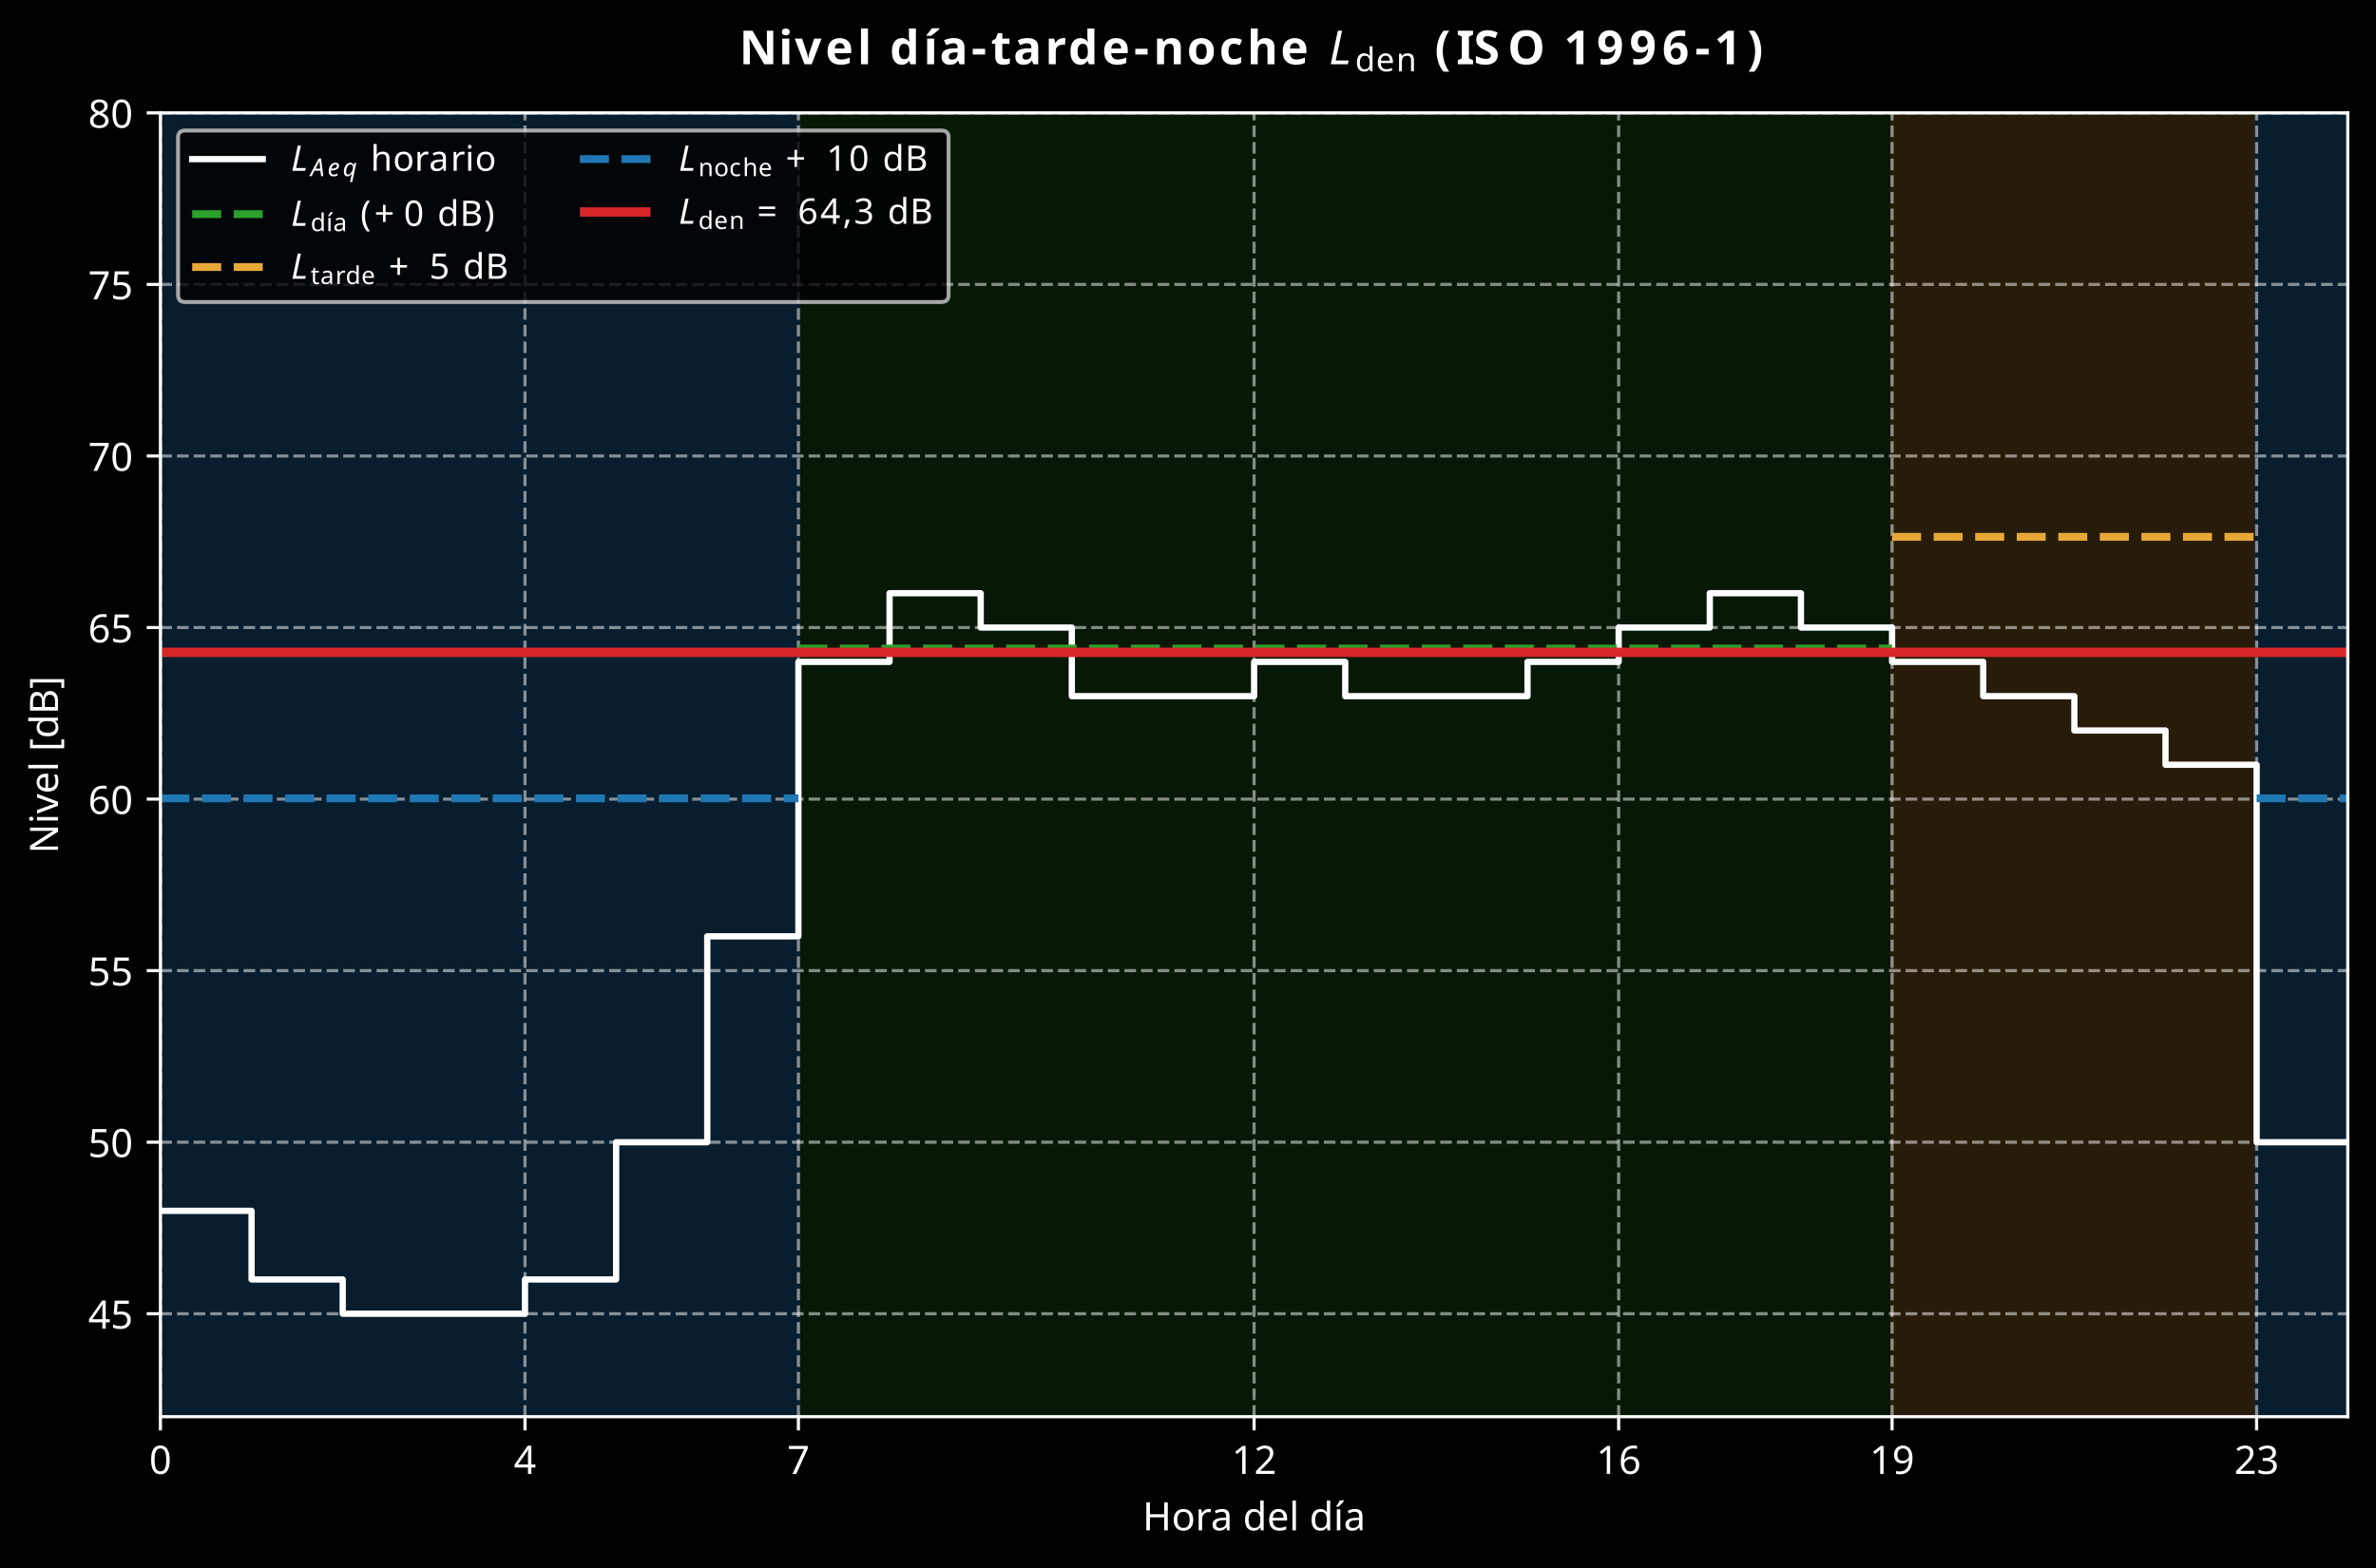
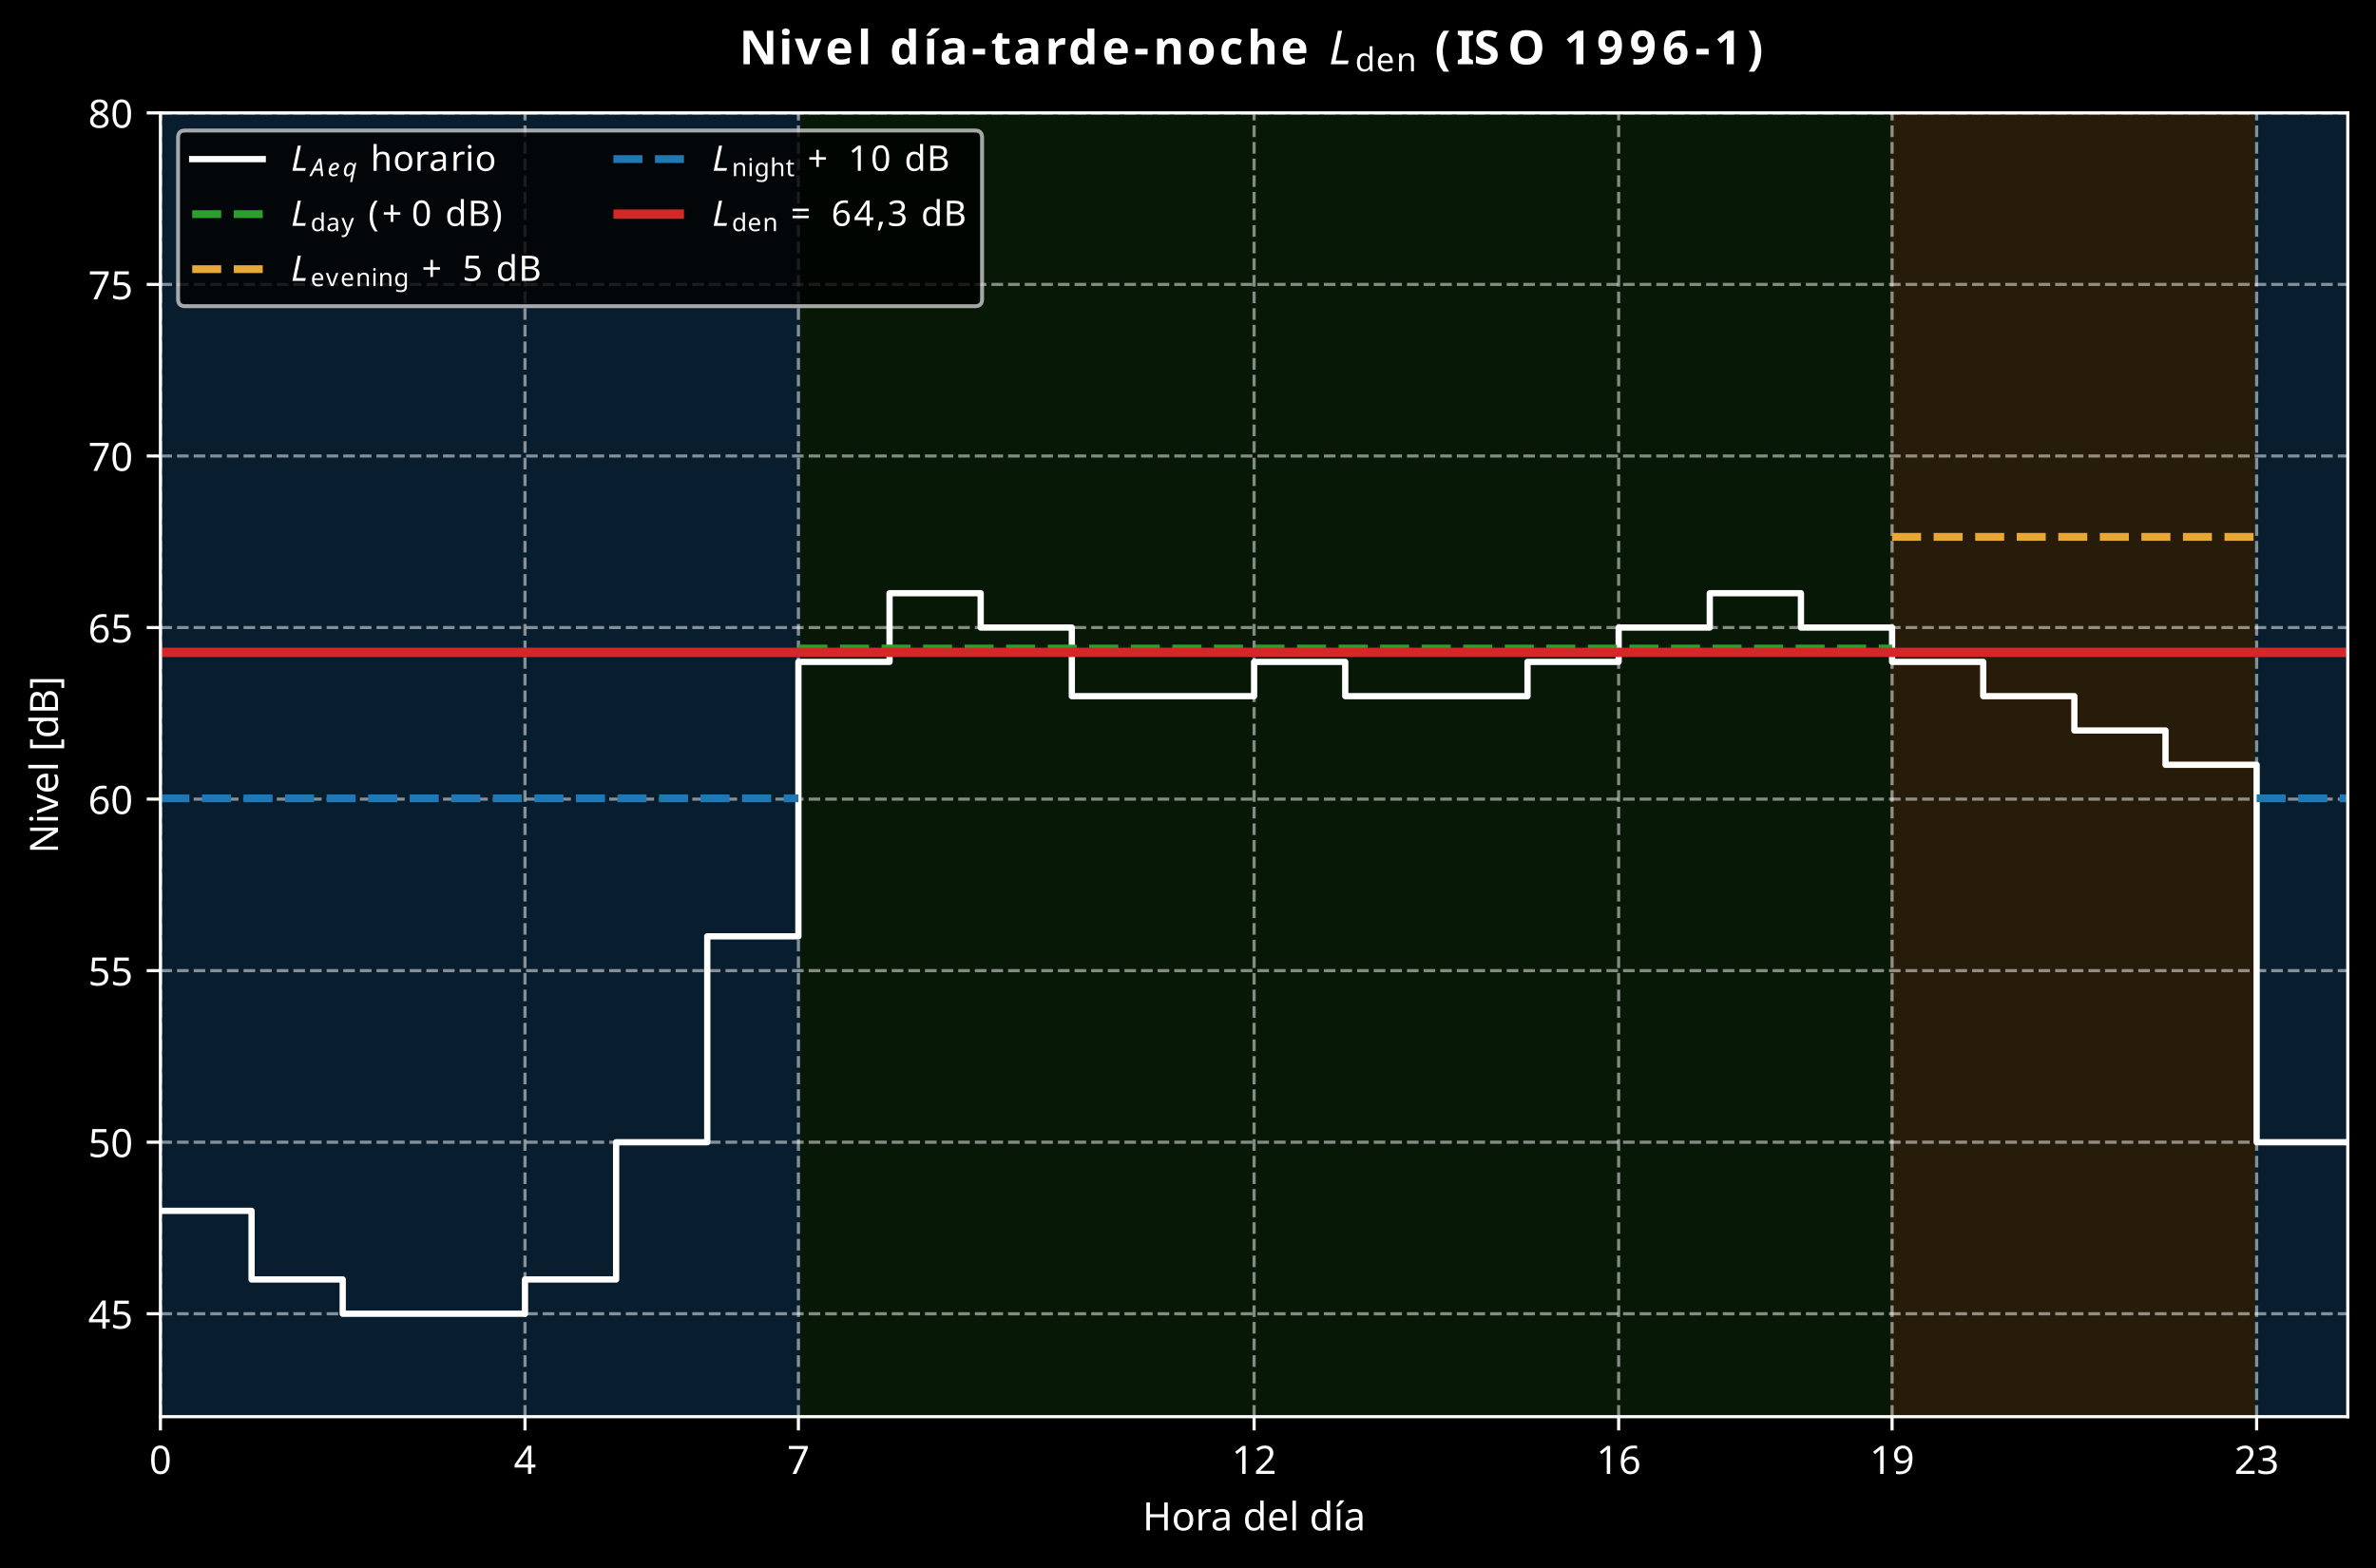
<svg xmlns="http://www.w3.org/2000/svg" xmlns:xlink="http://www.w3.org/1999/xlink" width="606.126pt" height="400.041pt" viewBox="0 0 606.126 400.041" version="1.1">
  <defs>
    <style type="text/css">*{stroke-linejoin: round; stroke-linecap: butt}</style>
  </defs>
  <g id="figure_1">
    <g id="patch_1">
      <path d="M 0 400.041  L 606.126 400.041  L 606.126 0  L 0 0  z " />
    </g>
    <g id="axes_1">
      <g id="patch_2">
        <path d="M 40.926 361.44  L 598.926 361.44  L 598.926 28.8  L 40.926 28.8  z " />
      </g>
      <g id="patch_3">
        <path d="M 203.676 361.44  L 482.676 361.44  L 482.676 28.8  L 203.676 28.8  z " clip-path="url(#p4482d9dd86)" style="fill: #071807; stroke: #071807; stroke-linejoin: miter" />
      </g>
      <g id="patch_4">
        <path d="M 482.676 361.44  L 575.676 361.44  L 575.676 28.8  L 482.676 28.8  z " clip-path="url(#p4482d9dd86)" style="fill: #271c09; stroke: #271c09; stroke-linejoin: miter" />
      </g>
      <g id="patch_5">
        <path d="M 575.676 361.44  L 598.926 361.44  L 598.926 28.8  L 575.676 28.8  z " clip-path="url(#p4482d9dd86)" style="fill: #081e2e; stroke: #081e2e; stroke-linejoin: miter" />
      </g>
      <g id="patch_6">
        <path d="M 40.926 361.44  L 203.676 361.44  L 203.676 28.8  L 40.926 28.8  z " clip-path="url(#p4482d9dd86)" style="fill: #081e2e; stroke: #081e2e; stroke-linejoin: miter" />
      </g>
      <g id="matplotlib.axis_1">
        <g id="xtick_1">
          <g id="line2d_1">
            <path d="M 40.926 361.44  L 40.926 28.8  " clip-path="url(#p4482d9dd86)" style="fill: none; stroke-dasharray: 2.96,1.28; stroke-dashoffset: 0; stroke: #ffffff; stroke-opacity: 0.5; stroke-width: 0.8" />
          </g>
          <g id="line2d_2">
            <defs>
              <path id="m8d14ee1197" d="M 0 0  L 0 3.5  " style="stroke: #ffffff; stroke-width: 0.8" />
            </defs>
            <g>
              <use xlink:href="#m8d14ee1197" x="40.926" y="361.44" style="fill: #ffffff; stroke: #ffffff; stroke-width: 0.8" />
            </g>
          </g>
          <g id="text_1">
            <text style="font-size: 10px; font-family: sans-serif; text-anchor: middle; fill: #ffffff" x="40.926" y="376.038" transform="rotate(-0 40.92578 376.0377)">0</text>
          </g>
        </g>
        <g id="xtick_2">
          <g id="line2d_3">
            <path d="M 133.926 361.44  L 133.926 28.8  " clip-path="url(#p4482d9dd86)" style="fill: none; stroke-dasharray: 2.96,1.28; stroke-dashoffset: 0; stroke: #ffffff; stroke-opacity: 0.5; stroke-width: 0.8" />
          </g>
          <g id="line2d_4">
            <g>
              <use xlink:href="#m8d14ee1197" x="133.926" y="361.44" style="fill: #ffffff; stroke: #ffffff; stroke-width: 0.8" />
            </g>
          </g>
          <g id="text_2">
            <text style="font-size: 10px; font-family: sans-serif; text-anchor: middle; fill: #ffffff" x="133.926" y="376.038" transform="rotate(-0 133.9258 376.0377)">4</text>
          </g>
        </g>
        <g id="xtick_3">
          <g id="line2d_5">
            <path d="M 203.676 361.44  L 203.676 28.8  " clip-path="url(#p4482d9dd86)" style="fill: none; stroke-dasharray: 2.96,1.28; stroke-dashoffset: 0; stroke: #ffffff; stroke-opacity: 0.5; stroke-width: 0.8" />
          </g>
          <g id="line2d_6">
            <g>
              <use xlink:href="#m8d14ee1197" x="203.676" y="361.44" style="fill: #ffffff; stroke: #ffffff; stroke-width: 0.8" />
            </g>
          </g>
          <g id="text_3">
            <text style="font-size: 10px; font-family: sans-serif; text-anchor: middle; fill: #ffffff" x="203.676" y="376.038" transform="rotate(-0 203.6758 376.0377)">7</text>
          </g>
        </g>
        <g id="xtick_4">
          <g id="line2d_7">
            <path d="M 319.926 361.44  L 319.926 28.8  " clip-path="url(#p4482d9dd86)" style="fill: none; stroke-dasharray: 2.96,1.28; stroke-dashoffset: 0; stroke: #ffffff; stroke-opacity: 0.5; stroke-width: 0.8" />
          </g>
          <g id="line2d_8">
            <g>
              <use xlink:href="#m8d14ee1197" x="319.926" y="361.44" style="fill: #ffffff; stroke: #ffffff; stroke-width: 0.8" />
            </g>
          </g>
          <g id="text_4">
            <text style="font-size: 10px; font-family: sans-serif; text-anchor: middle; fill: #ffffff" x="319.926" y="376.038" transform="rotate(-0 319.9258 376.0377)">12</text>
          </g>
        </g>
        <g id="xtick_5">
          <g id="line2d_9">
            <path d="M 412.926 361.44  L 412.926 28.8  " clip-path="url(#p4482d9dd86)" style="fill: none; stroke-dasharray: 2.96,1.28; stroke-dashoffset: 0; stroke: #ffffff; stroke-opacity: 0.5; stroke-width: 0.8" />
          </g>
          <g id="line2d_10">
            <g>
              <use xlink:href="#m8d14ee1197" x="412.926" y="361.44" style="fill: #ffffff; stroke: #ffffff; stroke-width: 0.8" />
            </g>
          </g>
          <g id="text_5">
            <text style="font-size: 10px; font-family: sans-serif; text-anchor: middle; fill: #ffffff" x="412.926" y="376.038" transform="rotate(-0 412.9258 376.0377)">16</text>
          </g>
        </g>
        <g id="xtick_6">
          <g id="line2d_11">
            <path d="M 482.676 361.44  L 482.676 28.8  " clip-path="url(#p4482d9dd86)" style="fill: none; stroke-dasharray: 2.96,1.28; stroke-dashoffset: 0; stroke: #ffffff; stroke-opacity: 0.5; stroke-width: 0.8" />
          </g>
          <g id="line2d_12">
            <g>
              <use xlink:href="#m8d14ee1197" x="482.676" y="361.44" style="fill: #ffffff; stroke: #ffffff; stroke-width: 0.8" />
            </g>
          </g>
          <g id="text_6">
            <text style="font-size: 10px; font-family: sans-serif; text-anchor: middle; fill: #ffffff" x="482.676" y="376.038" transform="rotate(-0 482.6758 376.0377)">19</text>
          </g>
        </g>
        <g id="xtick_7">
          <g id="line2d_13">
            <path d="M 575.676 361.44  L 575.676 28.8  " clip-path="url(#p4482d9dd86)" style="fill: none; stroke-dasharray: 2.96,1.28; stroke-dashoffset: 0; stroke: #ffffff; stroke-opacity: 0.5; stroke-width: 0.8" />
          </g>
          <g id="line2d_14">
            <g>
              <use xlink:href="#m8d14ee1197" x="575.676" y="361.44" style="fill: #ffffff; stroke: #ffffff; stroke-width: 0.8" />
            </g>
          </g>
          <g id="text_7">
            <text style="font-size: 10px; font-family: sans-serif; text-anchor: middle; fill: #ffffff" x="575.676" y="376.038" transform="rotate(-0 575.6758 376.0377)">23</text>
          </g>
        </g>
        <g id="text_8">
          <text style="font-size: 10px; font-family: sans-serif; text-anchor: middle; fill: #ffffff" x="319.926" y="390.438" transform="rotate(-0 319.9258 390.4384)">Hora del día</text>
        </g>
      </g>
      <g id="matplotlib.axis_2">
        <g id="ytick_1">
          <g id="line2d_15">
            <path d="M 40.926 335.179  L 598.926 335.179  " clip-path="url(#p4482d9dd86)" style="fill: none; stroke-dasharray: 2.96,1.28; stroke-dashoffset: 0; stroke: #ffffff; stroke-opacity: 0.5; stroke-width: 0.8" />
          </g>
          <g id="line2d_16">
            <defs>
              <path id="m5e07181663" d="M 0 0  L -3.5 0  " style="stroke: #ffffff; stroke-width: 0.8" />
            </defs>
            <g>
              <use xlink:href="#m5e07181663" x="40.926" y="335.179" style="fill: #ffffff; stroke: #ffffff; stroke-width: 0.8" />
            </g>
          </g>
          <g id="text_9">
            <text style="font-size: 10px; font-family: sans-serif; text-anchor: end; fill: #ffffff" x="33.926" y="338.978" transform="rotate(-0 33.92578 338.9778)">45</text>
          </g>
        </g>
        <g id="ytick_2">
          <g id="line2d_17">
            <path d="M 40.926 291.411  L 598.926 291.411  " clip-path="url(#p4482d9dd86)" style="fill: none; stroke-dasharray: 2.96,1.28; stroke-dashoffset: 0; stroke: #ffffff; stroke-opacity: 0.5; stroke-width: 0.8" />
          </g>
          <g id="line2d_18">
            <g>
              <use xlink:href="#m5e07181663" x="40.926" y="291.411" style="fill: #ffffff; stroke: #ffffff; stroke-width: 0.8" />
            </g>
          </g>
          <g id="text_10">
            <text style="font-size: 10px; font-family: sans-serif; text-anchor: end; fill: #ffffff" x="33.926" y="295.209" transform="rotate(-0 33.92578 295.2094)">50</text>
          </g>
        </g>
        <g id="ytick_3">
          <g id="line2d_19">
            <path d="M 40.926 247.642  L 598.926 247.642  " clip-path="url(#p4482d9dd86)" style="fill: none; stroke-dasharray: 2.96,1.28; stroke-dashoffset: 0; stroke: #ffffff; stroke-opacity: 0.5; stroke-width: 0.8" />
          </g>
          <g id="line2d_20">
            <g>
              <use xlink:href="#m5e07181663" x="40.926" y="247.642" style="fill: #ffffff; stroke: #ffffff; stroke-width: 0.8" />
            </g>
          </g>
          <g id="text_11">
            <text style="font-size: 10px; font-family: sans-serif; text-anchor: end; fill: #ffffff" x="33.926" y="251.441" transform="rotate(-0 33.92578 251.4409)">55</text>
          </g>
        </g>
        <g id="ytick_4">
          <g id="line2d_21">
            <path d="M 40.926 203.874  L 598.926 203.874  " clip-path="url(#p4482d9dd86)" style="fill: none; stroke-dasharray: 2.96,1.28; stroke-dashoffset: 0; stroke: #ffffff; stroke-opacity: 0.5; stroke-width: 0.8" />
          </g>
          <g id="line2d_22">
            <g>
              <use xlink:href="#m5e07181663" x="40.926" y="203.874" style="fill: #ffffff; stroke: #ffffff; stroke-width: 0.8" />
            </g>
          </g>
          <g id="text_12">
            <text style="font-size: 10px; font-family: sans-serif; text-anchor: end; fill: #ffffff" x="33.926" y="207.673" transform="rotate(-0 33.92578 207.6725)">60</text>
          </g>
        </g>
        <g id="ytick_5">
          <g id="line2d_23">
            <path d="M 40.926 160.105  L 598.926 160.105  " clip-path="url(#p4482d9dd86)" style="fill: none; stroke-dasharray: 2.96,1.28; stroke-dashoffset: 0; stroke: #ffffff; stroke-opacity: 0.5; stroke-width: 0.8" />
          </g>
          <g id="line2d_24">
            <g>
              <use xlink:href="#m5e07181663" x="40.926" y="160.105" style="fill: #ffffff; stroke: #ffffff; stroke-width: 0.8" />
            </g>
          </g>
          <g id="text_13">
            <text style="font-size: 10px; font-family: sans-serif; text-anchor: end; fill: #ffffff" x="33.926" y="163.904" transform="rotate(-0 33.92578 163.9041)">65</text>
          </g>
        </g>
        <g id="ytick_6">
          <g id="line2d_25">
            <path d="M 40.926 116.337  L 598.926 116.337  " clip-path="url(#p4482d9dd86)" style="fill: none; stroke-dasharray: 2.96,1.28; stroke-dashoffset: 0; stroke: #ffffff; stroke-opacity: 0.5; stroke-width: 0.8" />
          </g>
          <g id="line2d_26">
            <g>
              <use xlink:href="#m5e07181663" x="40.926" y="116.337" style="fill: #ffffff; stroke: #ffffff; stroke-width: 0.8" />
            </g>
          </g>
          <g id="text_14">
            <text style="font-size: 10px; font-family: sans-serif; text-anchor: end; fill: #ffffff" x="33.926" y="120.136" transform="rotate(-0 33.92578 120.1357)">70</text>
          </g>
        </g>
        <g id="ytick_7">
          <g id="line2d_27">
            <path d="M 40.926 72.568  L 598.926 72.568  " clip-path="url(#p4482d9dd86)" style="fill: none; stroke-dasharray: 2.96,1.28; stroke-dashoffset: 0; stroke: #ffffff; stroke-opacity: 0.5; stroke-width: 0.8" />
          </g>
          <g id="line2d_28">
            <g>
              <use xlink:href="#m5e07181663" x="40.926" y="72.568" style="fill: #ffffff; stroke: #ffffff; stroke-width: 0.8" />
            </g>
          </g>
          <g id="text_15">
            <text style="font-size: 10px; font-family: sans-serif; text-anchor: end; fill: #ffffff" x="33.926" y="76.367" transform="rotate(-0 33.92578 76.36725)">75</text>
          </g>
        </g>
        <g id="ytick_8">
          <g id="line2d_29">
            <path d="M 40.926 28.8  L 598.926 28.8  " clip-path="url(#p4482d9dd86)" style="fill: none; stroke-dasharray: 2.96,1.28; stroke-dashoffset: 0; stroke: #ffffff; stroke-opacity: 0.5; stroke-width: 0.8" />
          </g>
          <g id="line2d_30">
            <g>
              <use xlink:href="#m5e07181663" x="40.926" y="28.8" style="fill: #ffffff; stroke: #ffffff; stroke-width: 0.8" />
            </g>
          </g>
          <g id="text_16">
            <text style="font-size: 10px; font-family: sans-serif; text-anchor: end; fill: #ffffff" x="33.926" y="32.599" transform="rotate(-0 33.92578 32.59883)">80</text>
          </g>
        </g>
        <g id="text_17">
          <text style="font-size: 10px; font-family: sans-serif; text-anchor: middle; fill: #ffffff" x="14.798" y="195.12" transform="rotate(-90 14.79844 195.12)">Nivel [dB]</text>
        </g>
      </g>
      <g id="line2d_31">
        <path d="M 40.926 308.918  L 64.176 308.918  L 64.176 326.425  L 87.426 326.425  L 87.426 335.179  L 110.676 335.179  L 110.676 335.179  L 133.926 335.179  L 133.926 326.425  L 157.176 326.425  L 157.176 291.411  L 180.426 291.411  L 180.426 238.888  L 203.676 238.888  L 203.676 168.859  L 226.926 168.859  L 226.926 151.352  L 250.176 151.352  L 250.176 160.105  L 273.426 160.105  L 273.426 177.613  L 296.676 177.613  L 296.676 177.613  L 319.926 177.613  L 319.926 168.859  L 343.176 168.859  L 343.176 177.613  L 366.426 177.613  L 366.426 177.613  L 389.676 177.613  L 389.676 168.859  L 412.926 168.859  L 412.926 160.105  L 436.176 160.105  L 436.176 151.352  L 459.426 151.352  L 459.426 160.105  L 482.676 160.105  L 482.676 168.859  L 505.926 168.859  L 505.926 177.613  L 529.176 177.613  L 529.176 186.366  L 552.426 186.366  L 552.426 195.12  L 575.676 195.12  L 575.676 291.411  L 598.926 291.411  L 598.926 291.411  " clip-path="url(#p4482d9dd86)" style="fill: none; stroke: #ffffff; stroke-width: 1.6; stroke-linecap: square" />
      </g>
      <g id="LineCollection_1">
        <path d="M 203.676 165.455  L 482.676 165.455  " clip-path="url(#p4482d9dd86)" style="fill: none; stroke-dasharray: 7.4,3.2; stroke-dashoffset: 0; stroke: #2ca02c; stroke-width: 2" />
      </g>
      <g id="LineCollection_2">
        <path d="M 482.676 136.971  L 575.676 136.971  " clip-path="url(#p4482d9dd86)" style="fill: none; stroke-dasharray: 7.4,3.2; stroke-dashoffset: 0; stroke: #e8a838; stroke-width: 2" />
      </g>
      <g id="LineCollection_3">
        <path d="M 575.676 203.681  L 598.926 203.681  " clip-path="url(#p4482d9dd86)" style="fill: none; stroke-dasharray: 7.4,3.2; stroke-dashoffset: 0; stroke: #1f77b4; stroke-width: 2" />
      </g>
      <g id="LineCollection_4">
        <path d="M 40.926 203.681  L 203.676 203.681  " clip-path="url(#p4482d9dd86)" style="fill: none; stroke-dasharray: 7.4,3.2; stroke-dashoffset: 0; stroke: #1f77b4; stroke-width: 2" />
      </g>
      <g id="LineCollection_5">
        <path d="M 40.926 166.436  L 598.926 166.436  " clip-path="url(#p4482d9dd86)" style="fill: none; stroke: #d62728; stroke-width: 2.4" />
      </g>
      <g id="patch_7">
        <path d="M 40.926 361.44  L 40.926 28.8  " style="fill: none; stroke: #ffffff; stroke-width: 0.8; stroke-linejoin: miter; stroke-linecap: square" />
      </g>
      <g id="patch_8">
        <path d="M 598.926 361.44  L 598.926 28.8  " style="fill: none; stroke: #ffffff; stroke-width: 0.8; stroke-linejoin: miter; stroke-linecap: square" />
      </g>
      <g id="patch_9">
        <path d="M 40.926 361.44  L 598.926 361.44  " style="fill: none; stroke: #ffffff; stroke-width: 0.8; stroke-linejoin: miter; stroke-linecap: square" />
      </g>
      <g id="patch_10">
        <path d="M 40.926 28.8  L 598.926 28.8  " style="fill: none; stroke: #ffffff; stroke-width: 0.8; stroke-linejoin: miter; stroke-linecap: square" />
      </g>
      <g id="text_18">
        <g style="fill: #ffffff" transform="translate(188.5858 16.8)">
          <text>
            <tspan x="0" y="-0.406" style="font-weight: 700; font-size: 12px; font-family: sans-serif; fill: #ffffff">N</tspan>
            <tspan x="10.043" y="-0.406" style="font-weight: 700; font-size: 12px; font-family: sans-serif; fill: #ffffff">i</tspan>
            <tspan x="14.156" y="-0.406" style="font-weight: 700; font-size: 12px; font-family: sans-serif; fill: #ffffff">v</tspan>
            <tspan x="21.979" y="-0.406" style="font-weight: 700; font-size: 12px; font-family: sans-serif; fill: #ffffff">e</tspan>
            <tspan x="30.117" y="-0.406" style="font-weight: 700; font-size: 12px; font-family: sans-serif; fill: #ffffff">l</tspan>
            <tspan x="34.23" y="-0.406" style="font-weight: 700; font-size: 12px; font-family: sans-serif; fill: #ffffff"> </tspan>
            <tspan x="38.408" y="-0.406" style="font-weight: 700; font-size: 12px; font-family: sans-serif; fill: #ffffff">d</tspan>
            <tspan x="46.998" y="-0.406" style="font-weight: 700; font-size: 12px; font-family: sans-serif; fill: #ffffff">í</tspan>
            <tspan x="51.111" y="-0.406" style="font-weight: 700; font-size: 12px; font-family: sans-serif; fill: #ffffff">a</tspan>
            <tspan x="59.209" y="-0.406" style="font-weight: 700; font-size: 12px; font-family: sans-serif; fill: #ffffff">-</tspan>
            <tspan x="64.189" y="-0.406" style="font-weight: 700; font-size: 12px; font-family: sans-serif; fill: #ffffff">t</tspan>
            <tspan x="69.926" y="-0.406" style="font-weight: 700; font-size: 12px; font-family: sans-serif; fill: #ffffff">a</tspan>
            <tspan x="78.023" y="-0.406" style="font-weight: 700; font-size: 12px; font-family: sans-serif; fill: #ffffff">r</tspan>
            <tspan x="83.941" y="-0.406" style="font-weight: 700; font-size: 12px; font-family: sans-serif; fill: #ffffff">d</tspan>
            <tspan x="92.531" y="-0.406" style="font-weight: 700; font-size: 12px; font-family: sans-serif; fill: #ffffff">e</tspan>
            <tspan x="100.67" y="-0.406" style="font-weight: 700; font-size: 12px; font-family: sans-serif; fill: #ffffff">-</tspan>
            <tspan x="105.65" y="-0.406" style="font-weight: 700; font-size: 12px; font-family: sans-serif; fill: #ffffff">n</tspan>
            <tspan x="114.193" y="-0.406" style="font-weight: 700; font-size: 12px; font-family: sans-serif; fill: #ffffff">o</tspan>
            <tspan x="122.438" y="-0.406" style="font-weight: 700; font-size: 12px; font-family: sans-serif; fill: #ffffff">c</tspan>
            <tspan x="129.551" y="-0.406" style="font-weight: 700; font-size: 12px; font-family: sans-serif; fill: #ffffff">h</tspan>
            <tspan x="138.094" y="-0.406" style="font-weight: 700; font-size: 12px; font-family: sans-serif; fill: #ffffff">e</tspan>
            <tspan x="146.232" y="-0.406" style="font-weight: 700; font-size: 12px; font-family: sans-serif; fill: #ffffff"> </tspan>
            <tspan x="173.248" y="-0.406" style="font-weight: 700; font-size: 12px; font-family: sans-serif; fill: #ffffff"> </tspan>
            <tspan x="177.425" y="-0.406" style="font-weight: 700; font-size: 12px; font-family: sans-serif; fill: #ffffff">(</tspan>
            <tspan x="182.91" y="-0.406" style="font-weight: 700; font-size: 12px; font-family: sans-serif; fill: #ffffff">I</tspan>
            <tspan x="187.375" y="-0.406" style="font-weight: 700; font-size: 12px; font-family: sans-serif; fill: #ffffff">S</tspan>
            <tspan x="196.017" y="-0.406" style="font-weight: 700; font-size: 12px; font-family: sans-serif; fill: #ffffff">O</tspan>
            <tspan x="206.218" y="-0.406" style="font-weight: 700; font-size: 12px; font-family: sans-serif; fill: #ffffff"> </tspan>
            <tspan x="210.396" y="-0.406" style="font-weight: 700; font-size: 12px; font-family: sans-serif; fill: #ffffff">1</tspan>
            <tspan x="218.746" y="-0.406" style="font-weight: 700; font-size: 12px; font-family: sans-serif; fill: #ffffff">9</tspan>
            <tspan x="227.095" y="-0.406" style="font-weight: 700; font-size: 12px; font-family: sans-serif; fill: #ffffff">9</tspan>
            <tspan x="235.445" y="-0.406" style="font-weight: 700; font-size: 12px; font-family: sans-serif; fill: #ffffff">6</tspan>
            <tspan x="243.795" y="-0.406" style="font-weight: 700; font-size: 12px; font-family: sans-serif; fill: #ffffff">-</tspan>
            <tspan x="248.775" y="-0.406" style="font-weight: 700; font-size: 12px; font-family: sans-serif; fill: #ffffff">1</tspan>
            <tspan x="257.125" y="-0.406" style="font-weight: 700; font-size: 12px; font-family: sans-serif; fill: #ffffff">)</tspan>
            <tspan x="150.41" y="-0.406" style="font-style: oblique; font-size: 12px; font-family: sans-serif; fill: #ffffff">L</tspan>
            <tspan x="157.096" y="1.394" style="font-size: 8.4px; font-family: sans-serif; fill: #ffffff">d</tspan>
            <tspan x="162.428" y="1.394" style="font-size: 8.4px; font-family: sans-serif; fill: #ffffff">e</tspan>
            <tspan x="167.596" y="1.394" style="font-size: 8.4px; font-family: sans-serif; fill: #ffffff">n</tspan>
          </text>
        </g>
      </g>
      <g id="legend_1">
        <g id="patch_11">
-           <path d="M 47.226 77.044  L 240.186 77.044  Q 241.986 77.044 241.986 75.244  L 241.986 35.1  Q 241.986 33.3 240.186 33.3  L 47.226 33.3  Q 45.426 33.3 45.426 35.1  L 45.426 75.244  Q 45.426 77.044 47.226 77.044  z " style="opacity: 0.8; stroke: #cccccc; stroke-linejoin: miter" />
+           <path d="M 47.226 78.12  L 248.736 78.12  Q 250.536 78.12 250.536 76.32  L 250.536 35.1  Q 250.536 33.3 248.736 33.3  L 47.226 33.3  Q 45.426 33.3 45.426 35.1  L 45.426 76.32  Q 45.426 78.12 47.226 78.12  z " style="opacity: 0.8; stroke: #cccccc; stroke-linejoin: miter" />
        </g>
        <g id="line2d_32">
          <path d="M 49.026 40.59  L 58.026 40.59  L 58.026 40.59  L 67.026 40.59  L 67.026 40.59  " style="fill: none; stroke: #ffffff; stroke-width: 1.6; stroke-linecap: square" />
        </g>
        <g id="text_19">
          <g style="fill: #ffffff" transform="translate(74.22578 43.74)">
            <text>
              <tspan x="0" y="-0.156" style="font-style: oblique; font-size: 9px; font-family: sans-serif; fill: #ffffff">L</tspan>
              <tspan x="5.014" y="1.194" style="font-style: oblique; font-size: 6.3px; font-family: sans-serif; fill: #ffffff">A</tspan>
              <tspan x="9.324" y="1.194" style="font-style: oblique; font-size: 6.3px; font-family: sans-serif; fill: #ffffff">e</tspan>
              <tspan x="13.2" y="1.194" style="font-style: oblique; font-size: 6.3px; font-family: sans-serif; fill: #ffffff">q</tspan>
              <tspan x="17.445" y="-0.156" style="font-size: 9px; font-family: sans-serif; fill: #ffffff"> </tspan>
              <tspan x="20.306" y="-0.156" style="font-size: 9px; font-family: sans-serif; fill: #ffffff">h</tspan>
              <tspan x="26.01" y="-0.156" style="font-size: 9px; font-family: sans-serif; fill: #ffffff">o</tspan>
              <tspan x="31.516" y="-0.156" style="font-size: 9px; font-family: sans-serif; fill: #ffffff">r</tspan>
              <tspan x="35.216" y="-0.156" style="font-size: 9px; font-family: sans-serif; fill: #ffffff">a</tspan>
              <tspan x="40.732" y="-0.156" style="font-size: 9px; font-family: sans-serif; fill: #ffffff">r</tspan>
              <tspan x="44.432" y="-0.156" style="font-size: 9px; font-family: sans-serif; fill: #ffffff">i</tspan>
              <tspan x="46.932" y="-0.156" style="font-size: 9px; font-family: sans-serif; fill: #ffffff">o</tspan>
            </text>
          </g>
        </g>
        <g id="line2d_33">
          <path d="M 49.026 54.63  L 67.026 54.63  " style="fill: none; stroke-dasharray: 7.4,3.2; stroke-dashoffset: 0; stroke: #2ca02c; stroke-width: 2" />
        </g>
        <g id="text_20">
          <g style="fill: #ffffff" transform="translate(74.22578 57.78)">
            <text>
              <tspan x="0" y="-0.156" style="font-style: oblique; font-size: 9px; font-family: sans-serif; fill: #ffffff">L</tspan>
              <tspan x="5.014" y="1.194" style="font-size: 6.3px; font-family: sans-serif; fill: #ffffff">d</tspan>
-               <tspan x="9.013" y="1.194" style="font-size: 6.3px; font-family: sans-serif; fill: #ffffff">í</tspan>
-               <tspan x="10.764" y="1.194" style="font-size: 6.3px; font-family: sans-serif; fill: #ffffff">a</tspan>
-               <tspan x="14.87" y="-0.156" style="font-size: 9px; font-family: sans-serif; fill: #ffffff"> </tspan>
-               <tspan x="17.731" y="-0.156" style="font-size: 9px; font-family: sans-serif; fill: #ffffff">(</tspan>
-               <tspan x="21.242" y="-0.156" style="font-size: 9px; font-family: sans-serif; fill: #ffffff">+</tspan>
-               <tspan x="28.783" y="-0.156" style="font-size: 9px; font-family: sans-serif; fill: #ffffff">0</tspan>
-               <tspan x="34.509" y="-0.156" style="font-size: 9px; font-family: sans-serif; fill: #ffffff"> </tspan>
-               <tspan x="37.37" y="-0.156" style="font-size: 9px; font-family: sans-serif; fill: #ffffff">d</tspan>
-               <tspan x="43.083" y="-0.156" style="font-size: 9px; font-family: sans-serif; fill: #ffffff">B</tspan>
-               <tspan x="49.257" y="-0.156" style="font-size: 9px; font-family: sans-serif; fill: #ffffff">)</tspan>
+               <tspan x="9.013" y="1.194" style="font-size: 6.3px; font-family: sans-serif; fill: #ffffff">a</tspan>
+               <tspan x="12.874" y="1.194" style="font-size: 6.3px; font-family: sans-serif; fill: #ffffff">y</tspan>
+               <tspan x="16.848" y="-0.156" style="font-size: 9px; font-family: sans-serif; fill: #ffffff"> </tspan>
+               <tspan x="19.709" y="-0.156" style="font-size: 9px; font-family: sans-serif; fill: #ffffff">(</tspan>
+               <tspan x="23.22" y="-0.156" style="font-size: 9px; font-family: sans-serif; fill: #ffffff">+</tspan>
+               <tspan x="30.761" y="-0.156" style="font-size: 9px; font-family: sans-serif; fill: #ffffff">0</tspan>
+               <tspan x="36.487" y="-0.156" style="font-size: 9px; font-family: sans-serif; fill: #ffffff"> </tspan>
+               <tspan x="39.348" y="-0.156" style="font-size: 9px; font-family: sans-serif; fill: #ffffff">d</tspan>
+               <tspan x="45.061" y="-0.156" style="font-size: 9px; font-family: sans-serif; fill: #ffffff">B</tspan>
+               <tspan x="51.235" y="-0.156" style="font-size: 9px; font-family: sans-serif; fill: #ffffff">)</tspan>
            </text>
          </g>
        </g>
        <g id="line2d_34">
-           <path d="M 49.026 68.132  L 67.026 68.132  " style="fill: none; stroke-dasharray: 7.4,3.2; stroke-dashoffset: 0; stroke: #e8a838; stroke-width: 2" />
+           <path d="M 49.026 68.67  L 67.026 68.67  " style="fill: none; stroke-dasharray: 7.4,3.2; stroke-dashoffset: 0; stroke: #e8a838; stroke-width: 2" />
        </g>
        <g id="text_21">
-           <g style="fill: #ffffff" transform="translate(74.22578 71.28211)">
+           <g style="fill: #ffffff" transform="translate(74.22578 71.82)">
            <text>
              <tspan x="0" y="-0.156" style="font-style: oblique; font-size: 9px; font-family: sans-serif; fill: #ffffff">L</tspan>
-               <tspan x="5.014" y="1.194" style="font-size: 6.3px; font-family: sans-serif; fill: #ffffff">t</tspan>
-               <tspan x="7.484" y="1.194" style="font-size: 6.3px; font-family: sans-serif; fill: #ffffff">a</tspan>
-               <tspan x="11.345" y="1.194" style="font-size: 6.3px; font-family: sans-serif; fill: #ffffff">r</tspan>
-               <tspan x="13.935" y="1.194" style="font-size: 6.3px; font-family: sans-serif; fill: #ffffff">d</tspan>
-               <tspan x="17.934" y="1.194" style="font-size: 6.3px; font-family: sans-serif; fill: #ffffff">e</tspan>
-               <tspan x="22.056" y="-0.156" style="font-size: 9px; font-family: sans-serif; fill: #ffffff"> </tspan>
-               <tspan x="24.917" y="-0.156" style="font-size: 9px; font-family: sans-serif; fill: #ffffff">+</tspan>
-               <tspan x="32.458" y="-0.156" style="font-size: 9px; font-family: sans-serif; fill: #ffffff"> </tspan>
-               <tspan x="35.319" y="-0.156" style="font-size: 9px; font-family: sans-serif; fill: #ffffff">5</tspan>
-               <tspan x="41.045" y="-0.156" style="font-size: 9px; font-family: sans-serif; fill: #ffffff"> </tspan>
-               <tspan x="43.906" y="-0.156" style="font-size: 9px; font-family: sans-serif; fill: #ffffff">d</tspan>
-               <tspan x="49.619" y="-0.156" style="font-size: 9px; font-family: sans-serif; fill: #ffffff">B</tspan>
+               <tspan x="5.014" y="1.194" style="font-size: 6.3px; font-family: sans-serif; fill: #ffffff">e</tspan>
+               <tspan x="8.89" y="1.194" style="font-size: 6.3px; font-family: sans-serif; fill: #ffffff">v</tspan>
+               <tspan x="12.618" y="1.194" style="font-size: 6.3px; font-family: sans-serif; fill: #ffffff">e</tspan>
+               <tspan x="16.494" y="1.194" style="font-size: 6.3px; font-family: sans-serif; fill: #ffffff">n</tspan>
+               <tspan x="20.487" y="1.194" style="font-size: 6.3px; font-family: sans-serif; fill: #ffffff">i</tspan>
+               <tspan x="22.238" y="1.194" style="font-size: 6.3px; font-family: sans-serif; fill: #ffffff">n</tspan>
+               <tspan x="26.231" y="1.194" style="font-size: 6.3px; font-family: sans-serif; fill: #ffffff">g</tspan>
+               <tspan x="30.476" y="-0.156" style="font-size: 9px; font-family: sans-serif; fill: #ffffff"> </tspan>
+               <tspan x="33.336" y="-0.156" style="font-size: 9px; font-family: sans-serif; fill: #ffffff">+</tspan>
+               <tspan x="40.877" y="-0.156" style="font-size: 9px; font-family: sans-serif; fill: #ffffff"> </tspan>
+               <tspan x="43.738" y="-0.156" style="font-size: 9px; font-family: sans-serif; fill: #ffffff">5</tspan>
+               <tspan x="49.464" y="-0.156" style="font-size: 9px; font-family: sans-serif; fill: #ffffff"> </tspan>
+               <tspan x="52.325" y="-0.156" style="font-size: 9px; font-family: sans-serif; fill: #ffffff">d</tspan>
+               <tspan x="58.038" y="-0.156" style="font-size: 9px; font-family: sans-serif; fill: #ffffff">B</tspan>
            </text>
          </g>
        </g>
        <g id="line2d_35">
-           <path d="M 147.936 40.59  L 165.936 40.59  " style="fill: none; stroke-dasharray: 7.4,3.2; stroke-dashoffset: 0; stroke: #1f77b4; stroke-width: 2" />
+           <path d="M 156.486 40.59  L 174.486 40.59  " style="fill: none; stroke-dasharray: 7.4,3.2; stroke-dashoffset: 0; stroke: #1f77b4; stroke-width: 2" />
        </g>
        <g id="text_22">
-           <g style="fill: #ffffff" transform="translate(173.1358 43.74)">
+           <g style="fill: #ffffff" transform="translate(181.6858 43.74)">
            <text>
              <tspan x="0" y="-0.156" style="font-style: oblique; font-size: 9px; font-family: sans-serif; fill: #ffffff">L</tspan>
              <tspan x="5.014" y="1.194" style="font-size: 6.3px; font-family: sans-serif; fill: #ffffff">n</tspan>
-               <tspan x="9.007" y="1.194" style="font-size: 6.3px; font-family: sans-serif; fill: #ffffff">o</tspan>
-               <tspan x="12.861" y="1.194" style="font-size: 6.3px; font-family: sans-serif; fill: #ffffff">c</tspan>
-               <tspan x="16.325" y="1.194" style="font-size: 6.3px; font-family: sans-serif; fill: #ffffff">h</tspan>
-               <tspan x="20.318" y="1.194" style="font-size: 6.3px; font-family: sans-serif; fill: #ffffff">e</tspan>
-               <tspan x="24.44" y="-0.156" style="font-size: 9px; font-family: sans-serif; fill: #ffffff"> </tspan>
-               <tspan x="27.301" y="-0.156" style="font-size: 9px; font-family: sans-serif; fill: #ffffff">+</tspan>
-               <tspan x="34.842" y="-0.156" style="font-size: 9px; font-family: sans-serif; fill: #ffffff"> </tspan>
-               <tspan x="37.703" y="-0.156" style="font-size: 9px; font-family: sans-serif; fill: #ffffff">1</tspan>
-               <tspan x="43.429" y="-0.156" style="font-size: 9px; font-family: sans-serif; fill: #ffffff">0</tspan>
-               <tspan x="49.155" y="-0.156" style="font-size: 9px; font-family: sans-serif; fill: #ffffff"> </tspan>
-               <tspan x="52.016" y="-0.156" style="font-size: 9px; font-family: sans-serif; fill: #ffffff">d</tspan>
-               <tspan x="57.729" y="-0.156" style="font-size: 9px; font-family: sans-serif; fill: #ffffff">B</tspan>
+               <tspan x="9.007" y="1.194" style="font-size: 6.3px; font-family: sans-serif; fill: #ffffff">i</tspan>
+               <tspan x="10.757" y="1.194" style="font-size: 6.3px; font-family: sans-serif; fill: #ffffff">g</tspan>
+               <tspan x="14.756" y="1.194" style="font-size: 6.3px; font-family: sans-serif; fill: #ffffff">h</tspan>
+               <tspan x="18.749" y="1.194" style="font-size: 6.3px; font-family: sans-serif; fill: #ffffff">t</tspan>
+               <tspan x="21.466" y="-0.156" style="font-size: 9px; font-family: sans-serif; fill: #ffffff"> </tspan>
+               <tspan x="24.326" y="-0.156" style="font-size: 9px; font-family: sans-serif; fill: #ffffff">+</tspan>
+               <tspan x="31.867" y="-0.156" style="font-size: 9px; font-family: sans-serif; fill: #ffffff"> </tspan>
+               <tspan x="34.728" y="-0.156" style="font-size: 9px; font-family: sans-serif; fill: #ffffff">1</tspan>
+               <tspan x="40.454" y="-0.156" style="font-size: 9px; font-family: sans-serif; fill: #ffffff">0</tspan>
+               <tspan x="46.18" y="-0.156" style="font-size: 9px; font-family: sans-serif; fill: #ffffff"> </tspan>
+               <tspan x="49.041" y="-0.156" style="font-size: 9px; font-family: sans-serif; fill: #ffffff">d</tspan>
+               <tspan x="54.754" y="-0.156" style="font-size: 9px; font-family: sans-serif; fill: #ffffff">B</tspan>
            </text>
          </g>
        </g>
        <g id="line2d_36">
-           <path d="M 147.936 54.092  L 165.936 54.092  " style="fill: none; stroke: #d62728; stroke-width: 2.4" />
+           <path d="M 156.486 54.63  L 174.486 54.63  " style="fill: none; stroke: #d62728; stroke-width: 2.4" />
        </g>
        <g id="text_23">
-           <g style="fill: #ffffff" transform="translate(173.1358 57.24211)">
+           <g style="fill: #ffffff" transform="translate(181.6858 57.78)">
            <text>
              <tspan x="0" y="-0.156" style="font-style: oblique; font-size: 9px; font-family: sans-serif; fill: #ffffff">L</tspan>
              <tspan x="5.014" y="1.194" style="font-size: 6.3px; font-family: sans-serif; fill: #ffffff">d</tspan>
              <tspan x="9.013" y="1.194" style="font-size: 6.3px; font-family: sans-serif; fill: #ffffff">e</tspan>
              <tspan x="12.889" y="1.194" style="font-size: 6.3px; font-family: sans-serif; fill: #ffffff">n</tspan>
              <tspan x="17.128" y="-0.156" style="font-size: 9px; font-family: sans-serif; fill: #ffffff"> </tspan>
              <tspan x="19.989" y="-0.156" style="font-size: 9px; font-family: sans-serif; fill: #ffffff">=</tspan>
              <tspan x="27.53" y="-0.156" style="font-size: 9px; font-family: sans-serif; fill: #ffffff"> </tspan>
              <tspan x="30.391" y="-0.156" style="font-size: 9px; font-family: sans-serif; fill: #ffffff">6</tspan>
              <tspan x="36.117" y="-0.156" style="font-size: 9px; font-family: sans-serif; fill: #ffffff">4</tspan>
              <tspan x="41.843" y="-0.156" style="font-size: 9px; font-family: sans-serif; fill: #ffffff">,</tspan>
              <tspan x="44.704" y="-0.156" style="font-size: 9px; font-family: sans-serif; fill: #ffffff">3</tspan>
              <tspan x="50.43" y="-0.156" style="font-size: 9px; font-family: sans-serif; fill: #ffffff"> </tspan>
              <tspan x="53.291" y="-0.156" style="font-size: 9px; font-family: sans-serif; fill: #ffffff">d</tspan>
              <tspan x="59.004" y="-0.156" style="font-size: 9px; font-family: sans-serif; fill: #ffffff">B</tspan>
            </text>
          </g>
        </g>
      </g>
    </g>
  </g>
  <defs>
    <clipPath id="p4482d9dd86">
      <rect x="40.926" y="28.8" width="558" height="332.64" />
    </clipPath>
  </defs>
</svg>
